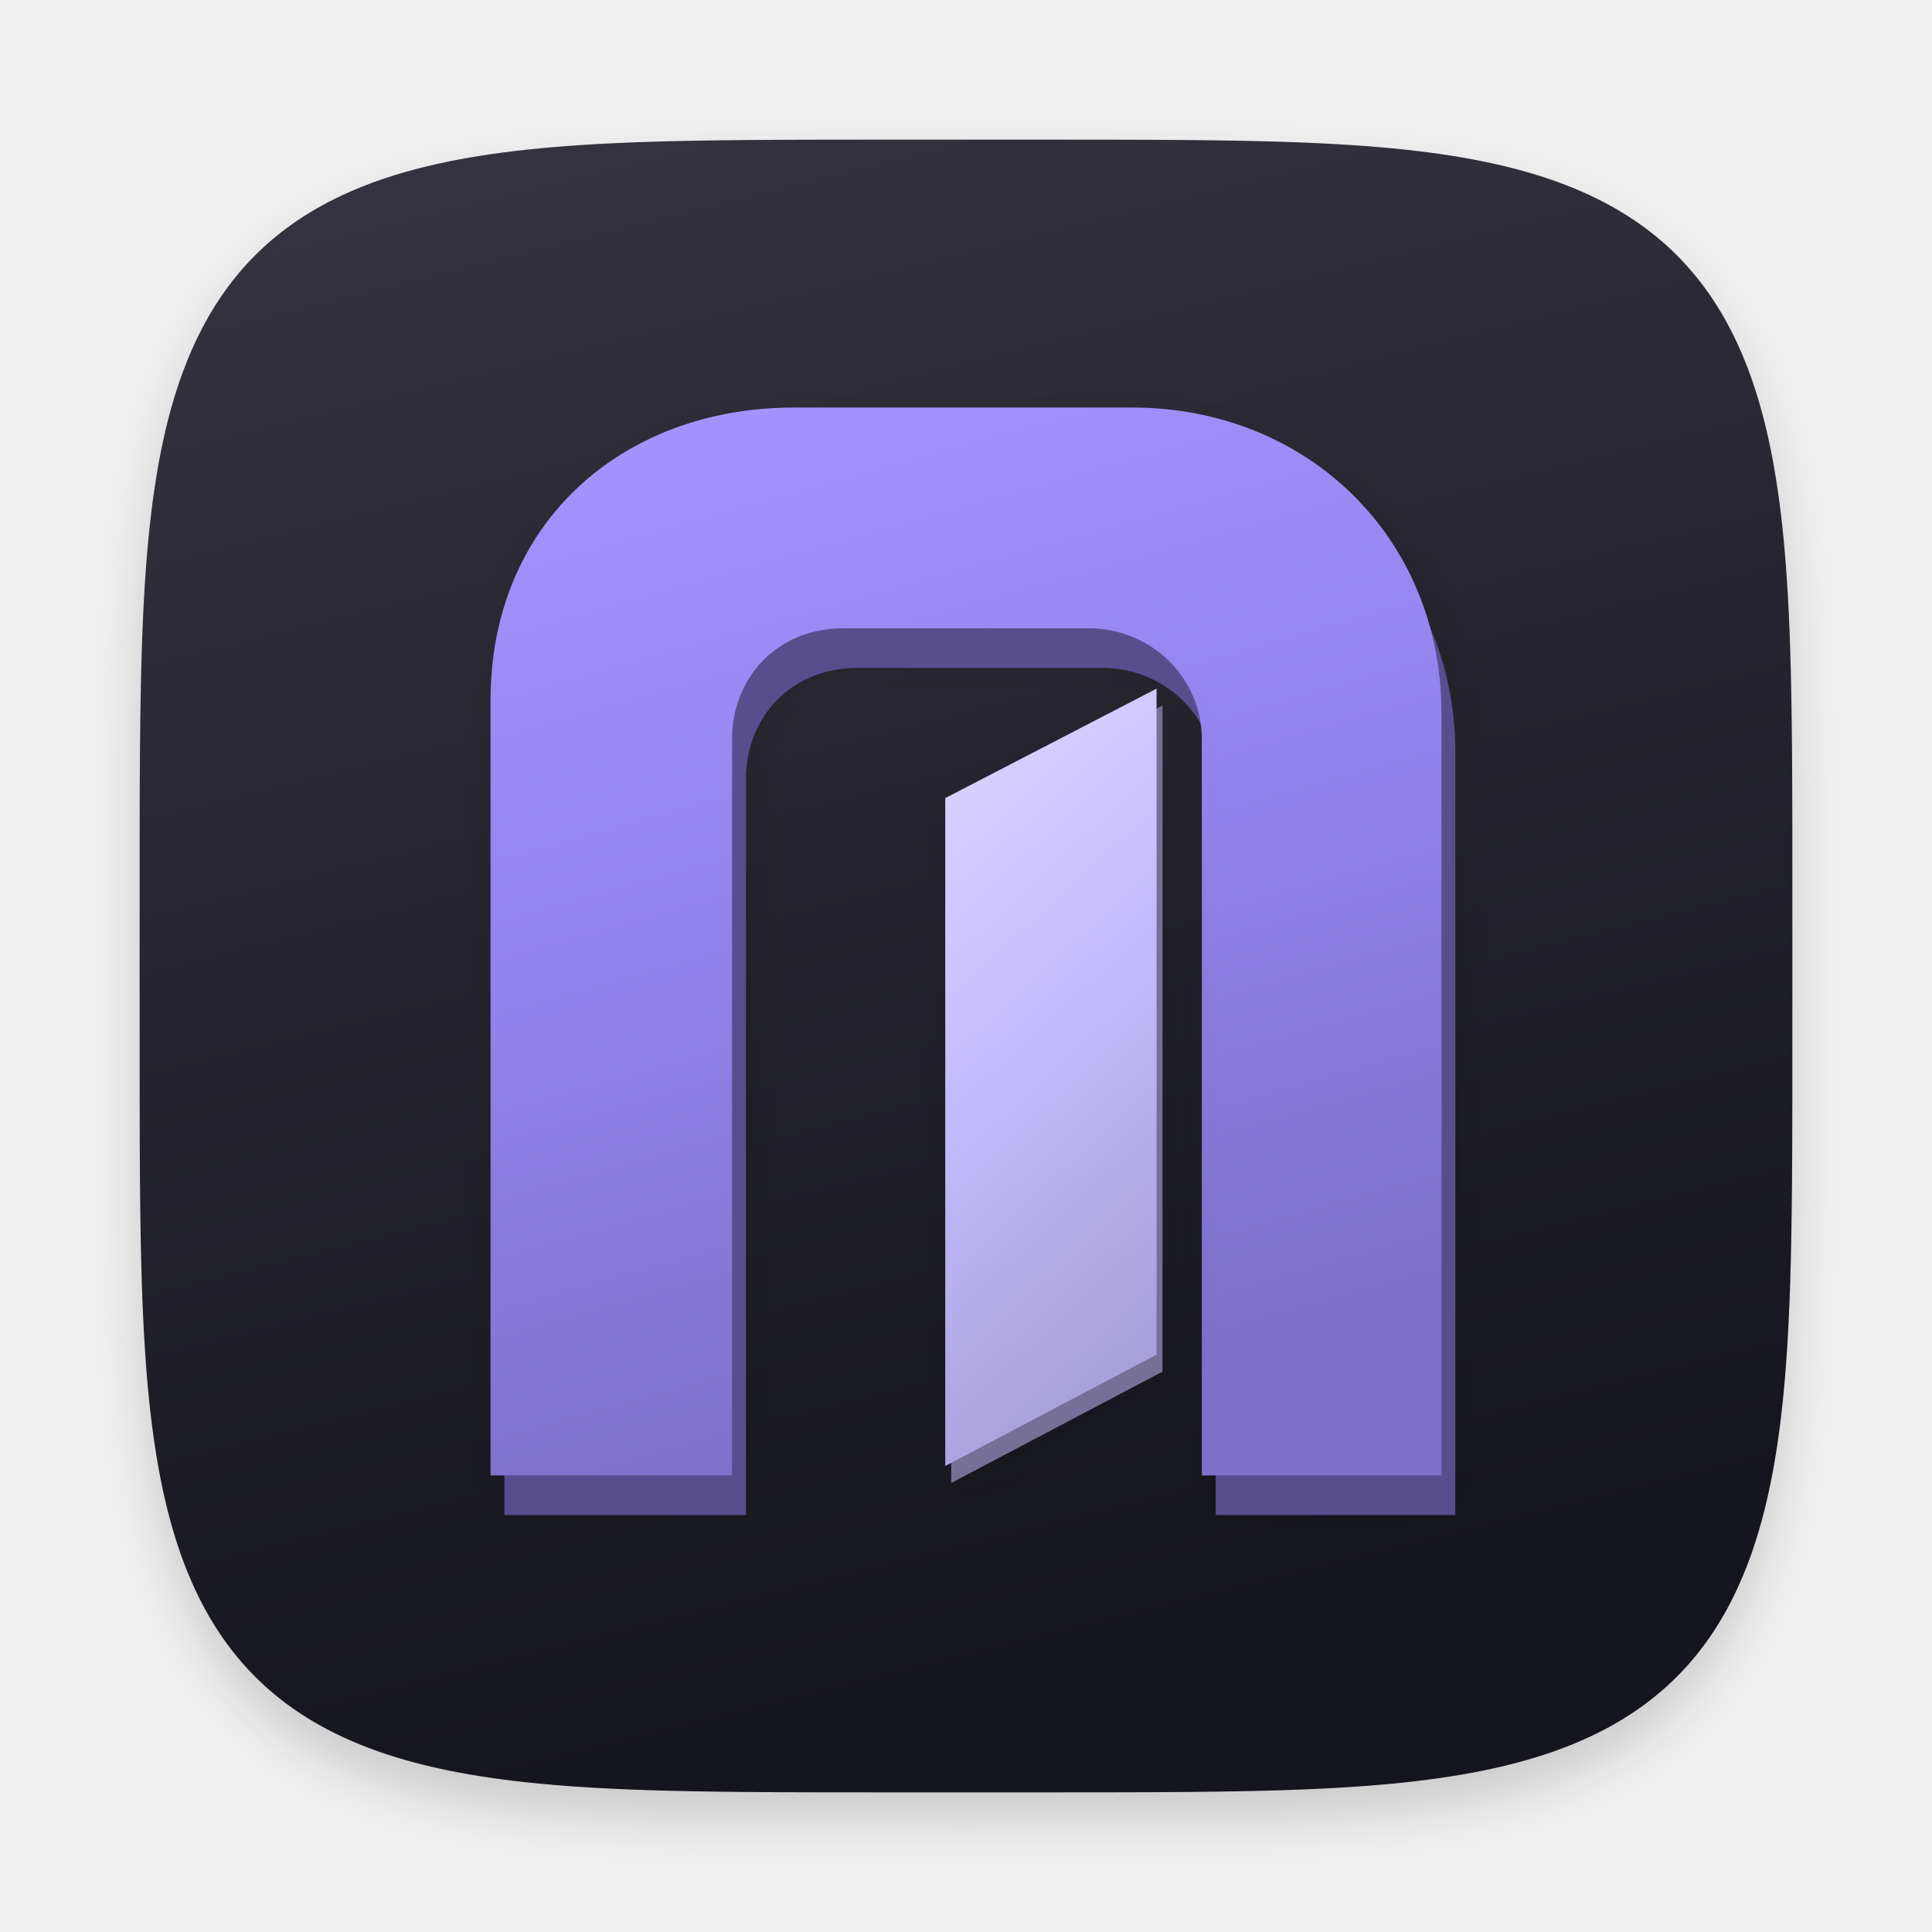
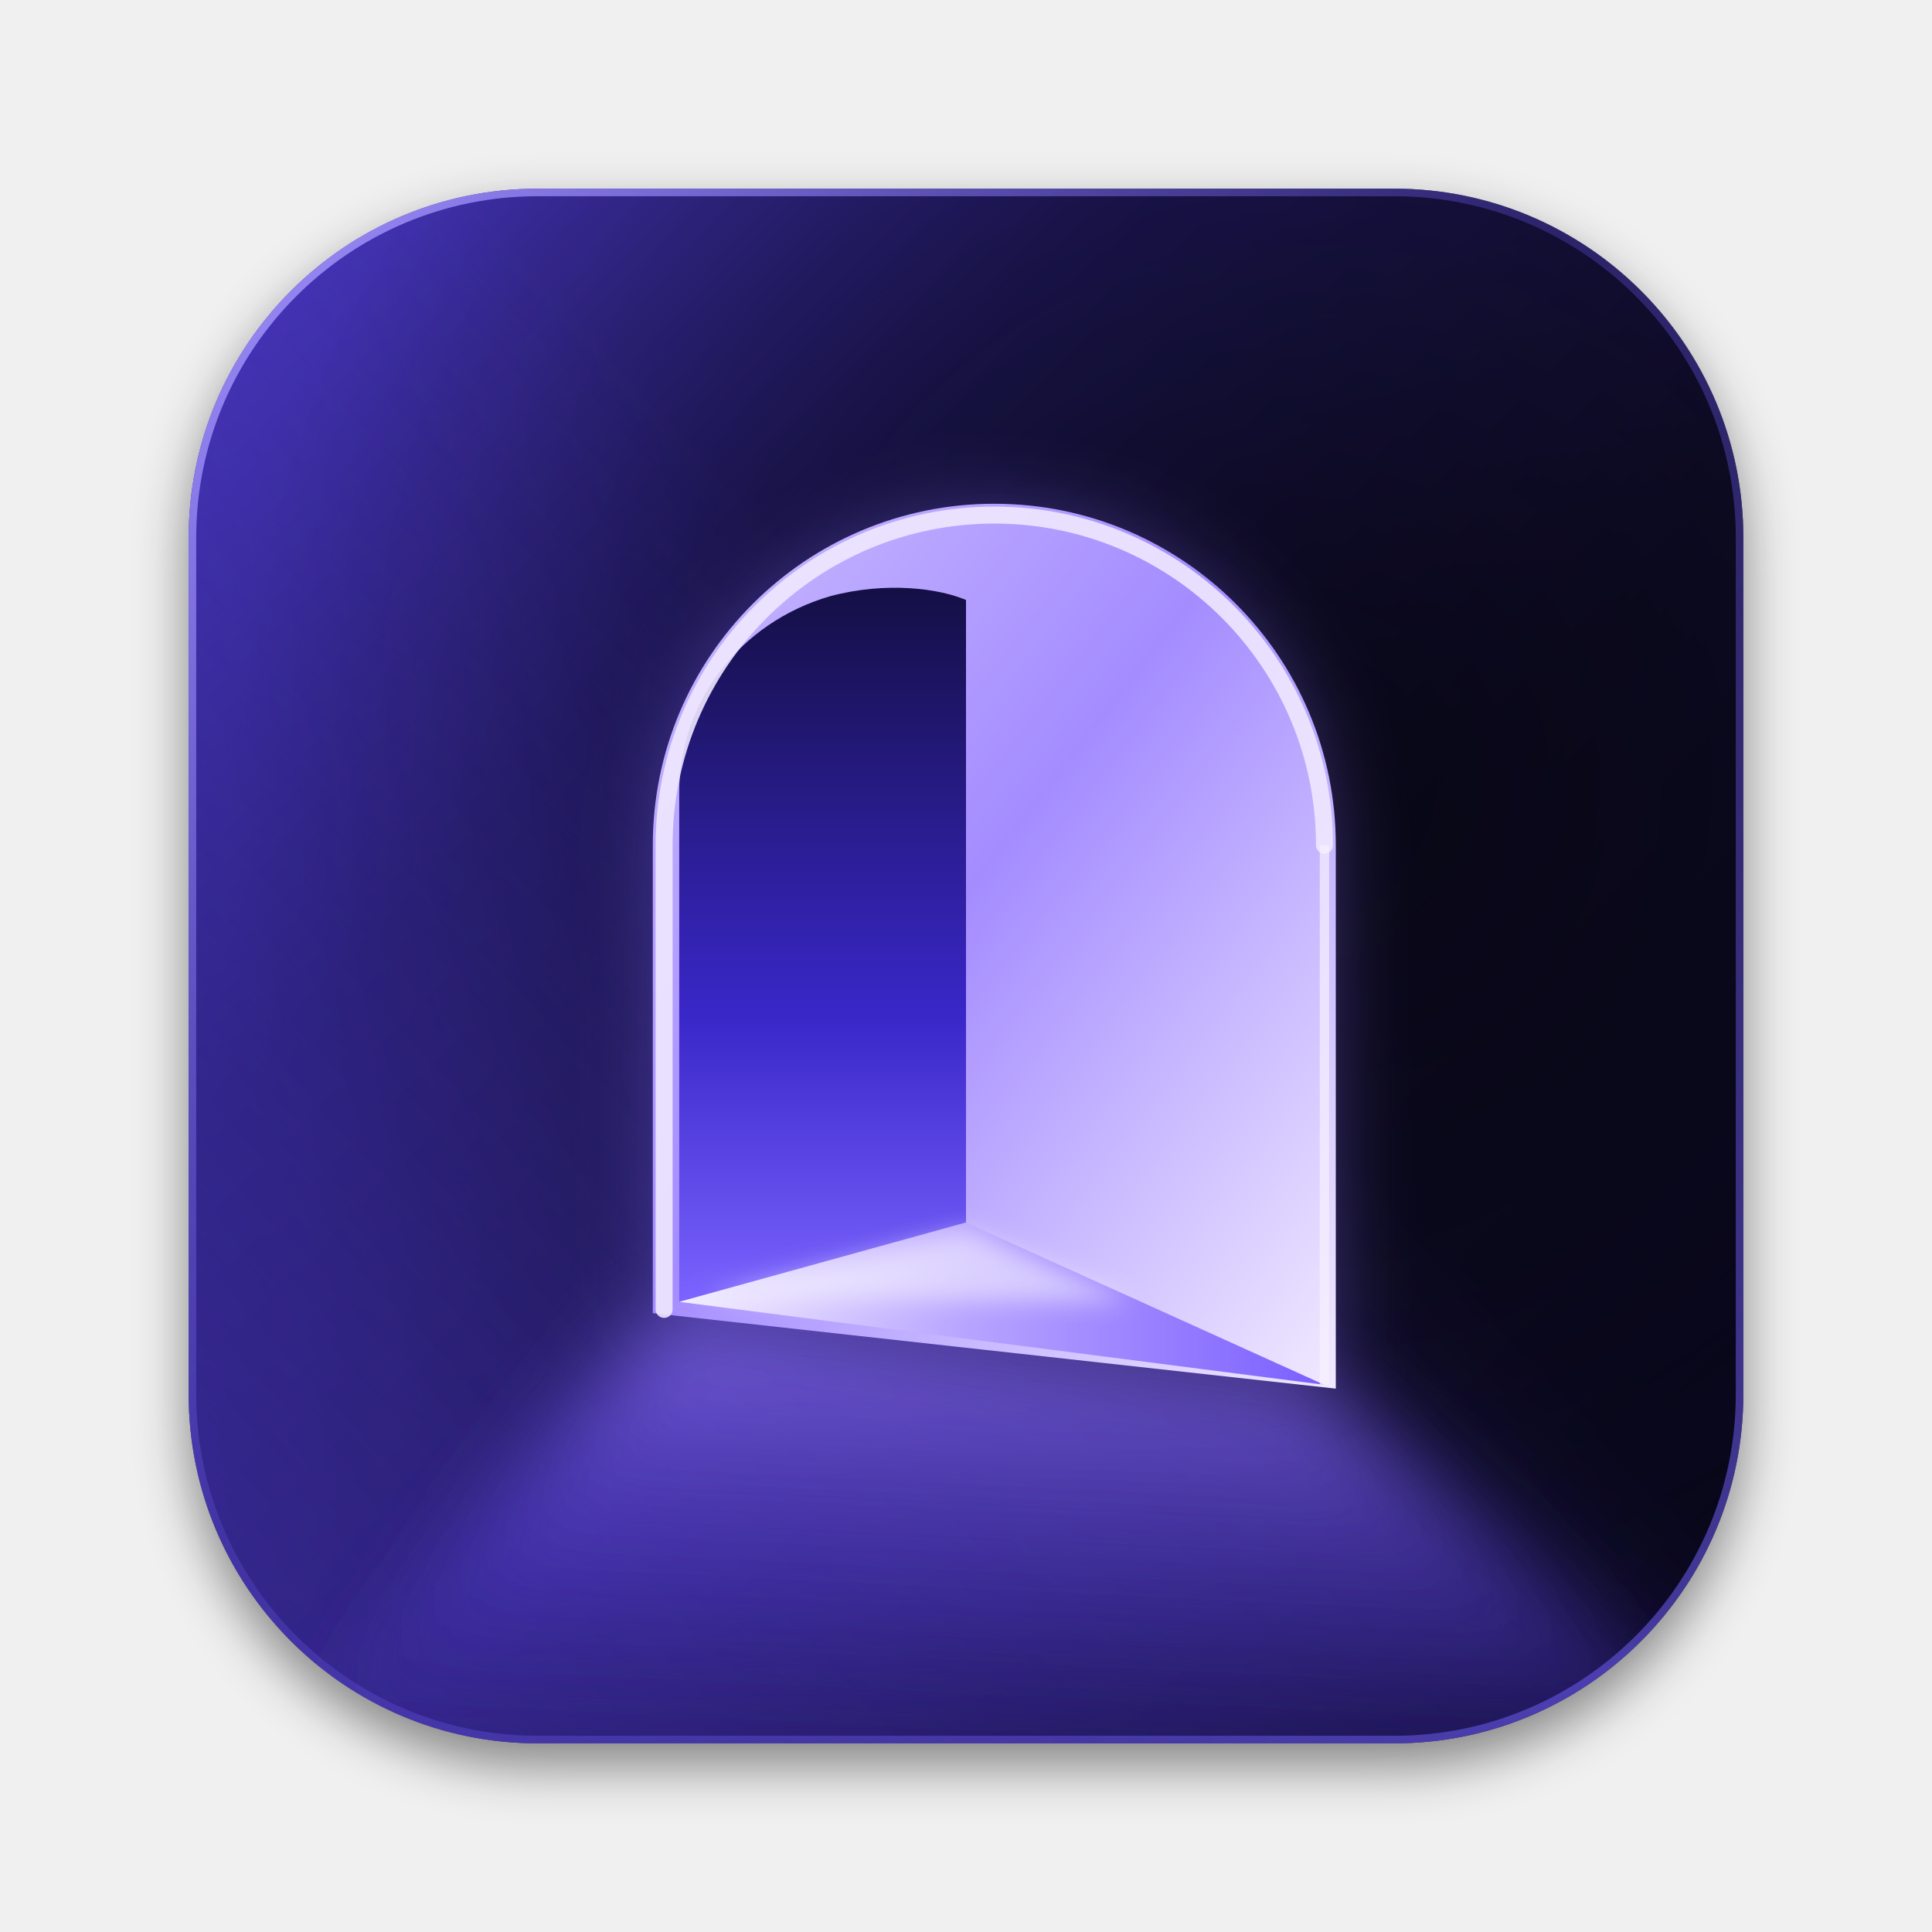
<svg xmlns="http://www.w3.org/2000/svg" width="1024" height="1024" viewBox="0 0 1024 1024" role="img">
  <defs>
-     <linearGradient id="plate" x1="0" y1="0" x2=".25" y2="1">
-       <stop stop-color="#363440" />
-       <stop offset="1" stop-color="#15151D" />
+     <linearGradient id="plate" x1="0" y1="0" x2="1" y2="1">
+       <stop offset="0" stop-color="#4a38c4" />
+       <stop offset=".3" stop-color="#211a63" />
+       <stop offset=".6" stop-color="#100d2b" />
+       <stop offset="1" stop-color="#07061a" />
    </linearGradient>
-     <filter id="shadow" x="-40%" y="-40%" width="180%" height="190%">
-       <feGaussianBlur stdDeviation="13" />
+     <radialGradient id="plateShade" cx=".72" cy=".38" r=".7">
+       <stop offset="0" stop-color="#05040d" stop-opacity=".75" />
+       <stop offset="1" stop-color="#05040d" stop-opacity="0" />
+     </radialGradient>
+     <linearGradient id="plateBottom" x1="0" y1="1" x2=".6" y2=".45">
+       <stop offset="0" stop-color="#4b37c9" stop-opacity=".6" />
+       <stop offset="1" stop-color="#4b37c9" stop-opacity="0" />
+     </linearGradient>
+     <linearGradient id="rim" x1="0" y1="0" x2="1" y2="1">
+       <stop offset="0" stop-color="#a99bff" stop-opacity=".95" />
+       <stop offset=".45" stop-color="#5b4bd0" stop-opacity=".35" />
+       <stop offset="1" stop-color="#6c5cf0" stop-opacity=".6" />
+     </linearGradient>
+     <linearGradient id="sideWall" x1="0" y1="0" x2="1" y2="1">
+       <stop offset="0" stop-color="#cbbcff" />
+       <stop offset=".45" stop-color="#a48cff" />
+       <stop offset="1" stop-color="#f1eaff" />
+     </linearGradient>
+     <linearGradient id="backWall" x1="0" y1="0" x2="0" y2="1">
+       <stop offset="0" stop-color="#140f45" />
+       <stop offset=".6" stop-color="#3a27c9" />
+       <stop offset="1" stop-color="#7a63ff" />
+     </linearGradient>
+     <linearGradient id="floor" x1="0" y1="0" x2="1" y2="0">
+       <stop offset="0" stop-color="#f4efff" />
+       <stop offset=".45" stop-color="#b7a3ff" />
+       <stop offset="1" stop-color="#7a5fff" />
+     </linearGradient>
+     <linearGradient id="spill" x1=".45" y1="0" x2=".3" y2="1">
+       <stop offset="0" stop-color="#8f74ff" stop-opacity=".8" />
+       <stop offset=".55" stop-color="#5a40e6" stop-opacity=".45" />
+       <stop offset="1" stop-color="#3a27b8" stop-opacity="0" />
+     </linearGradient>
+     <clipPath id="plateClip">
+       <rect x="100" y="100" width="824" height="824" rx="185" />
+     </clipPath>
+     <filter id="soft" x="-30%" y="-30%" width="160%" height="160%">
+       <feGaussianBlur stdDeviation="22" />
    </filter>
-     <linearGradient id="m0" x1="0" y1="0" x2=".25" y2="1">
-       <stop stop-color="#a795ff" />
-       <stop offset=".50" stop-color="#9383ED" />
-       <stop offset="1" stop-color="#7e70cb" />
-     </linearGradient>
-     <linearGradient id="m1" x1="0" y1="0" x2=".25" y2="1">
-       <stop stop-color="#dfd5ff" />
-       <stop offset=".50" stop-color="#C5BCFF" />
-       <stop offset="1" stop-color="#a9a1db" />
-     </linearGradient>
+     <filter id="blurSmall" x="-30%" y="-30%" width="160%" height="160%">
+       <feGaussianBlur stdDeviation="6" />
+     </filter>
+     <filter id="drop" x="-20%" y="-20%" width="140%" height="150%">
+       <feGaussianBlur stdDeviation="14" />
+     </filter>
  </defs>
-   <g fill="#000" opacity=".16" transform="translate(0 14)" filter="url(#shadow)">
-     <polygon points="950.00,512.00 949.98,583.97 949.91,609.28 949.79,628.03 949.62,643.47 949.41,656.84 949.15,668.76 948.85,679.58 948.50,689.55 948.09,698.83 947.65,707.52 947.15,715.71 946.61,723.48 946.02,730.87 945.38,737.93 944.70,744.69 943.96,751.18 943.18,757.42 942.35,763.44 941.47,769.24 940.55,774.86 939.57,780.30 938.55,785.57 937.47,790.68 936.35,795.65 935.18,800.47 933.96,805.16 932.68,809.73 931.36,814.17 929.99,818.50 928.57,822.72 927.09,826.83 925.56,830.84 923.98,834.75 922.35,838.57 920.67,842.30 918.93,845.93 917.14,849.48 915.30,852.95 913.40,856.34 911.44,859.64 909.43,862.87 907.37,866.03 905.24,869.11 903.06,872.12 900.83,875.05 898.53,877.92 896.17,880.72 893.75,883.46 891.27,886.13 888.73,888.73 886.13,891.27 883.46,893.75 880.72,896.17 877.92,898.53 875.05,900.83 872.12,903.06 869.11,905.24 866.03,907.37 862.87,909.43 859.64,911.44 856.34,913.40 852.95,915.30 849.48,917.14 845.93,918.93 842.30,920.67 838.57,922.35 834.75,923.98 830.84,925.56 826.83,927.09 822.72,928.57 818.50,929.99 814.17,931.36 809.73,932.68 805.16,933.96 800.47,935.18 795.65,936.35 790.68,937.47 785.57,938.55 780.30,939.57 774.86,940.55 769.24,941.47 763.44,942.35 757.42,943.18 751.18,943.96 744.69,944.70 737.93,945.38 730.87,946.02 723.48,946.61 715.71,947.15 707.52,947.65 698.83,948.09 689.55,948.50 679.58,948.85 668.76,949.15 656.84,949.41 643.47,949.62 628.03,949.79 609.28,949.91 583.97,949.98 512.00,950.00 440.03,949.98 414.72,949.91 395.97,949.79 380.53,949.62 367.16,949.41 355.24,949.15 344.42,948.85 334.45,948.50 325.17,948.09 316.48,947.65 308.29,947.15 300.52,946.61 293.13,946.02 286.07,945.38 279.31,944.70 272.82,943.96 266.58,943.18 260.56,942.35 254.76,941.47 249.14,940.55 243.70,939.57 238.43,938.55 233.32,937.47 228.35,936.35 223.53,935.18 218.84,933.96 214.27,932.68 209.83,931.36 205.50,929.99 201.28,928.57 197.17,927.09 193.16,925.56 189.25,923.98 185.43,922.35 181.70,920.67 178.07,918.93 174.52,917.14 171.05,915.30 167.66,913.40 164.36,911.44 161.13,909.43 157.97,907.37 154.89,905.24 151.88,903.06 148.95,900.83 146.08,898.53 143.28,896.17 140.54,893.75 137.87,891.27 135.27,888.73 132.73,886.13 130.25,883.46 127.83,880.72 125.47,877.92 123.17,875.05 120.94,872.12 118.76,869.11 116.63,866.03 114.57,862.87 112.56,859.64 110.60,856.34 108.70,852.95 106.86,849.48 105.07,845.93 103.33,842.30 101.65,838.57 100.02,834.75 98.44,830.84 96.91,826.83 95.43,822.72 94.01,818.50 92.64,814.17 91.32,809.73 90.04,805.16 88.82,800.47 87.65,795.65 86.53,790.68 85.45,785.57 84.43,780.30 83.45,774.86 82.53,769.24 81.65,763.44 80.82,757.42 80.04,751.18 79.30,744.69 78.62,737.93 77.98,730.87 77.39,723.48 76.85,715.71 76.35,707.52 75.91,698.83 75.50,689.55 75.15,679.58 74.85,668.76 74.59,656.84 74.38,643.47 74.21,628.03 74.09,609.28 74.02,583.97 74.00,512.00 74.02,440.03 74.09,414.72 74.21,395.97 74.38,380.53 74.59,367.16 74.85,355.24 75.15,344.42 75.50,334.45 75.91,325.17 76.35,316.48 76.85,308.29 77.39,300.52 77.98,293.13 78.62,286.07 79.30,279.31 80.04,272.82 80.82,266.58 81.65,260.56 82.53,254.76 83.45,249.14 84.43,243.70 85.45,238.43 86.53,233.32 87.65,228.35 88.82,223.53 90.04,218.84 91.32,214.27 92.64,209.83 94.01,205.50 95.43,201.28 96.91,197.17 98.44,193.16 100.02,189.25 101.65,185.43 103.33,181.70 105.07,178.07 106.86,174.52 108.70,171.05 110.60,167.66 112.56,164.36 114.57,161.13 116.63,157.97 118.76,154.89 120.94,151.88 123.17,148.95 125.47,146.08 127.83,143.28 130.25,140.54 132.73,137.87 135.27,135.27 137.87,132.73 140.54,130.25 143.28,127.83 146.08,125.47 148.95,123.17 151.88,120.94 154.89,118.76 157.97,116.63 161.13,114.57 164.36,112.56 167.66,110.60 171.05,108.70 174.52,106.86 178.07,105.07 181.70,103.33 185.43,101.65 189.25,100.02 193.16,98.44 197.17,96.91 201.28,95.43 205.50,94.01 209.83,92.64 214.27,91.32 218.84,90.04 223.53,88.82 228.35,87.65 233.32,86.53 238.43,85.45 243.70,84.43 249.14,83.45 254.76,82.53 260.56,81.65 266.58,80.82 272.82,80.04 279.31,79.30 286.07,78.62 293.13,77.98 300.52,77.39 308.29,76.85 316.48,76.35 325.17,75.91 334.45,75.50 344.42,75.15 355.24,74.85 367.16,74.59 380.53,74.38 395.97,74.21 414.72,74.09 440.03,74.02 512.00,74.00 583.97,74.02 609.28,74.09 628.03,74.21 643.47,74.38 656.84,74.59 668.76,74.85 679.58,75.15 689.55,75.50 698.83,75.91 707.52,76.35 715.71,76.85 723.48,77.39 730.87,77.98 737.93,78.62 744.69,79.30 751.18,80.04 757.42,80.82 763.44,81.65 769.24,82.53 774.86,83.45 780.30,84.43 785.57,85.45 790.68,86.53 795.65,87.65 800.47,88.82 805.16,90.04 809.73,91.32 814.17,92.64 818.50,94.01 822.72,95.43 826.83,96.91 830.84,98.44 834.75,100.02 838.57,101.65 842.30,103.33 845.93,105.07 849.48,106.86 852.95,108.70 856.34,110.60 859.64,112.56 862.87,114.57 866.03,116.63 869.11,118.76 872.12,120.94 875.05,123.17 877.92,125.47 880.72,127.83 883.46,130.25 886.13,132.73 888.73,135.27 891.27,137.87 893.75,140.54 896.17,143.28 898.53,146.08 900.83,148.95 903.06,151.88 905.24,154.89 907.37,157.97 909.43,161.13 911.44,164.36 913.40,167.66 915.30,171.05 917.14,174.52 918.93,178.07 920.67,181.70 922.35,185.43 923.98,189.25 925.56,193.16 927.09,197.17 928.57,201.28 929.99,205.50 931.36,209.83 932.68,214.27 933.96,218.84 935.18,223.53 936.35,228.35 937.47,233.32 938.55,238.43 939.57,243.70 940.55,249.14 941.47,254.76 942.35,260.56 943.18,266.58 943.96,272.82 944.70,279.31 945.38,286.07 946.02,293.13 946.61,300.52 947.15,308.29 947.65,316.48 948.09,325.17 948.50,334.45 948.85,344.42 949.15,355.24 949.41,367.16 949.62,380.53 949.79,395.97 949.91,414.72 949.98,440.03 950.00,512.00" />
+   <rect x="100" y="112" width="824" height="824" rx="185" fill="#000" opacity=".45" filter="url(#drop)" />
+   <g clip-path="url(#plateClip)">
+     <rect x="100" y="100" width="824" height="824" fill="url(#plate)" />
+     <rect x="100" y="100" width="824" height="824" fill="url(#plateShade)" />
+     <rect x="100" y="100" width="824" height="824" fill="url(#plateBottom)" />
+     <path d="M352 694 L702 734 L960 960 L110 960 Z" fill="url(#spill)" filter="url(#soft)" />
+     <path d="M352 694 V450 A175 175 0 0 1 702 450 V734 Z" fill="#8a70ff" opacity=".45" filter="url(#soft)" />
+     <path d="M346 696 V448 A181 181 0 0 1 708 448 V736 Z" fill="url(#sideWall)" />
+     <path d="M360 690 V420 C360 372 392 330 440 316 C470 308 498 312 512 318 V648 Z" fill="url(#backWall)" />
+     <path d="M360 690 L512 648 L702 734 Z" fill="url(#floor)" />
+     <path d="M372 688 L512 652 L600 690 Z" fill="#fff" opacity=".5" filter="url(#blurSmall)" />
+     <path d="M352 694 V448 A175 175 0 0 1 702 448" fill="none" stroke="#efe8ff" stroke-width="9" stroke-linecap="round" opacity=".9" />
+     <path d="M702 448 V734" fill="none" stroke="#f6f1ff" stroke-width="5" opacity=".7" />
  </g>
-   <g fill="url(#plate)">
-     <polygon points="950.00,512.00 949.98,583.97 949.91,609.28 949.79,628.03 949.62,643.47 949.41,656.84 949.15,668.76 948.85,679.58 948.50,689.55 948.09,698.83 947.65,707.52 947.15,715.71 946.61,723.48 946.02,730.87 945.38,737.93 944.70,744.69 943.96,751.18 943.18,757.42 942.35,763.44 941.47,769.24 940.55,774.86 939.57,780.30 938.55,785.57 937.47,790.68 936.35,795.65 935.18,800.47 933.96,805.16 932.68,809.73 931.36,814.17 929.99,818.50 928.57,822.72 927.09,826.83 925.56,830.84 923.98,834.75 922.35,838.57 920.67,842.30 918.93,845.93 917.14,849.48 915.30,852.95 913.40,856.34 911.44,859.64 909.43,862.87 907.37,866.03 905.24,869.11 903.06,872.12 900.83,875.05 898.53,877.92 896.17,880.72 893.75,883.46 891.27,886.13 888.73,888.73 886.13,891.27 883.46,893.75 880.72,896.17 877.92,898.53 875.05,900.83 872.12,903.06 869.11,905.24 866.03,907.37 862.87,909.43 859.64,911.44 856.34,913.40 852.95,915.30 849.48,917.14 845.93,918.93 842.30,920.67 838.57,922.35 834.75,923.98 830.84,925.56 826.83,927.09 822.72,928.57 818.50,929.99 814.17,931.36 809.73,932.68 805.16,933.96 800.47,935.18 795.65,936.35 790.68,937.47 785.57,938.55 780.30,939.57 774.86,940.55 769.24,941.47 763.44,942.35 757.42,943.18 751.18,943.96 744.69,944.70 737.93,945.38 730.87,946.02 723.48,946.61 715.71,947.15 707.52,947.65 698.83,948.09 689.55,948.50 679.58,948.85 668.76,949.15 656.84,949.41 643.47,949.62 628.03,949.79 609.28,949.91 583.97,949.98 512.00,950.00 440.03,949.98 414.72,949.91 395.97,949.79 380.53,949.62 367.16,949.41 355.24,949.15 344.42,948.85 334.45,948.50 325.17,948.09 316.48,947.65 308.29,947.15 300.52,946.61 293.13,946.02 286.07,945.38 279.31,944.70 272.82,943.96 266.58,943.18 260.56,942.35 254.76,941.47 249.14,940.55 243.70,939.57 238.43,938.55 233.32,937.47 228.35,936.35 223.53,935.18 218.84,933.96 214.27,932.68 209.83,931.36 205.50,929.99 201.28,928.57 197.17,927.09 193.16,925.56 189.25,923.98 185.43,922.35 181.70,920.67 178.07,918.93 174.52,917.14 171.05,915.30 167.66,913.40 164.36,911.44 161.13,909.43 157.97,907.37 154.89,905.24 151.88,903.06 148.95,900.83 146.08,898.53 143.28,896.17 140.54,893.75 137.87,891.27 135.27,888.73 132.73,886.13 130.25,883.46 127.83,880.72 125.47,877.92 123.17,875.05 120.94,872.12 118.76,869.11 116.63,866.03 114.57,862.87 112.56,859.64 110.60,856.34 108.70,852.95 106.86,849.48 105.07,845.93 103.33,842.30 101.65,838.57 100.02,834.75 98.44,830.84 96.91,826.83 95.43,822.72 94.01,818.50 92.64,814.17 91.32,809.73 90.04,805.16 88.82,800.47 87.65,795.65 86.53,790.68 85.45,785.57 84.43,780.30 83.45,774.86 82.53,769.24 81.65,763.44 80.82,757.42 80.04,751.18 79.30,744.69 78.62,737.93 77.98,730.87 77.39,723.48 76.85,715.71 76.35,707.52 75.91,698.83 75.50,689.55 75.15,679.58 74.85,668.76 74.59,656.84 74.38,643.47 74.21,628.03 74.09,609.28 74.02,583.97 74.00,512.00 74.02,440.03 74.09,414.72 74.21,395.97 74.38,380.53 74.59,367.16 74.85,355.24 75.15,344.42 75.50,334.45 75.91,325.17 76.35,316.48 76.85,308.29 77.39,300.52 77.98,293.13 78.62,286.07 79.30,279.31 80.04,272.82 80.82,266.58 81.65,260.56 82.53,254.76 83.45,249.14 84.43,243.70 85.45,238.43 86.53,233.32 87.65,228.35 88.82,223.53 90.04,218.84 91.32,214.27 92.64,209.83 94.01,205.50 95.43,201.28 96.91,197.17 98.44,193.16 100.02,189.25 101.65,185.43 103.33,181.70 105.07,178.07 106.86,174.52 108.70,171.05 110.60,167.66 112.56,164.36 114.57,161.13 116.63,157.97 118.76,154.89 120.94,151.88 123.17,148.95 125.47,146.08 127.83,143.28 130.25,140.54 132.73,137.87 135.27,135.27 137.87,132.73 140.54,130.25 143.28,127.83 146.08,125.47 148.95,123.17 151.88,120.94 154.89,118.76 157.97,116.63 161.13,114.57 164.36,112.56 167.66,110.60 171.05,108.70 174.52,106.86 178.07,105.07 181.70,103.33 185.43,101.65 189.25,100.02 193.16,98.44 197.17,96.91 201.28,95.43 205.50,94.01 209.83,92.64 214.27,91.32 218.84,90.04 223.53,88.82 228.35,87.65 233.32,86.53 238.43,85.45 243.70,84.43 249.14,83.45 254.76,82.53 260.56,81.65 266.58,80.82 272.82,80.04 279.31,79.30 286.07,78.62 293.13,77.98 300.52,77.39 308.29,76.85 316.48,76.35 325.17,75.91 334.45,75.50 344.42,75.15 355.24,74.85 367.16,74.59 380.53,74.38 395.97,74.21 414.72,74.09 440.03,74.02 512.00,74.00 583.97,74.02 609.28,74.09 628.03,74.21 643.47,74.38 656.84,74.59 668.76,74.85 679.58,75.15 689.55,75.50 698.83,75.91 707.52,76.35 715.71,76.85 723.48,77.39 730.87,77.98 737.93,78.62 744.69,79.30 751.18,80.04 757.42,80.82 763.44,81.65 769.24,82.53 774.86,83.45 780.30,84.43 785.57,85.45 790.68,86.53 795.65,87.65 800.47,88.82 805.16,90.04 809.73,91.32 814.17,92.64 818.50,94.01 822.72,95.43 826.83,96.91 830.84,98.44 834.75,100.02 838.57,101.65 842.30,103.33 845.93,105.07 849.48,106.86 852.95,108.70 856.34,110.60 859.64,112.56 862.87,114.57 866.03,116.63 869.11,118.76 872.12,120.94 875.05,123.17 877.92,125.47 880.72,127.83 883.46,130.25 886.13,132.73 888.73,135.27 891.27,137.87 893.75,140.54 896.17,143.28 898.53,146.08 900.83,148.95 903.06,151.88 905.24,154.89 907.37,157.97 909.43,161.13 911.44,164.36 913.40,167.66 915.30,171.05 917.14,174.52 918.93,178.07 920.67,181.70 922.35,185.43 923.98,189.25 925.56,193.16 927.09,197.17 928.57,201.28 929.99,205.50 931.36,209.83 932.68,214.27 933.96,218.84 935.18,223.53 936.35,228.35 937.47,233.32 938.55,238.43 939.57,243.70 940.55,249.14 941.47,254.76 942.35,260.56 943.18,266.58 943.96,272.82 944.70,279.31 945.38,286.07 946.02,293.13 946.61,300.52 947.15,308.29 947.65,316.48 948.09,325.17 948.50,334.45 948.85,344.42 949.15,355.24 949.41,367.16 949.62,380.53 949.79,395.97 949.91,414.72 949.98,440.03 950.00,512.00" />
-   </g>
-   <g fill="#000" color="#000" opacity=".15" transform="translate(5 13)" filter="url(#shadow)">
-     <path d="M260 782 V371 C260 278 329 216 421 216 H600 C693 216 764 285 764 378 V782 H637 V392 C637 359 610 333 577 333 H447 C412 333 388 359 388 392 V782 Z" fill-rule="nonzero" />
-   </g>
-   <g fill="#584e8e" color="#584e8e" transform="translate(7.35 21)" opacity="1">
-     <path d="M260 782 V371 C260 278 329 216 421 216 H600 C693 216 764 285 764 378 V782 H637 V392 C637 359 610 333 577 333 H447 C412 333 388 359 388 392 V782 Z" fill-rule="nonzero" />
-   </g>
-   <g id="shape-1" fill="url(#m0)" color="#9383ED" opacity="1">
-     <path d="M260 782 V371 C260 278 329 216 421 216 H600 C693 216 764 285 764 378 V782 H637 V392 C637 359 610 333 577 333 H447 C412 333 388 359 388 392 V782 Z" fill-rule="nonzero" />
-   </g>
-   <g fill="#000" color="#000" opacity=".15" transform="translate(5 13)" filter="url(#shadow)">
-     <path d="M501 423 L613 365 V718 L501 777 Z" fill-rule="nonzero" />
-   </g>
-   <g fill="#767099" color="#767099" transform="translate(3.15 9)" opacity="1">
-     <path d="M501 423 L613 365 V718 L501 777 Z" fill-rule="nonzero" />
-   </g>
-   <g id="shape-2" fill="url(#m1)" color="#C5BCFF" opacity="1">
-     <path d="M501 423 L613 365 V718 L501 777 Z" fill-rule="nonzero" />
-   </g>
+   <rect x="102" y="102" width="820" height="820" rx="183" fill="none" stroke="url(#rim)" stroke-width="4" />
</svg>
